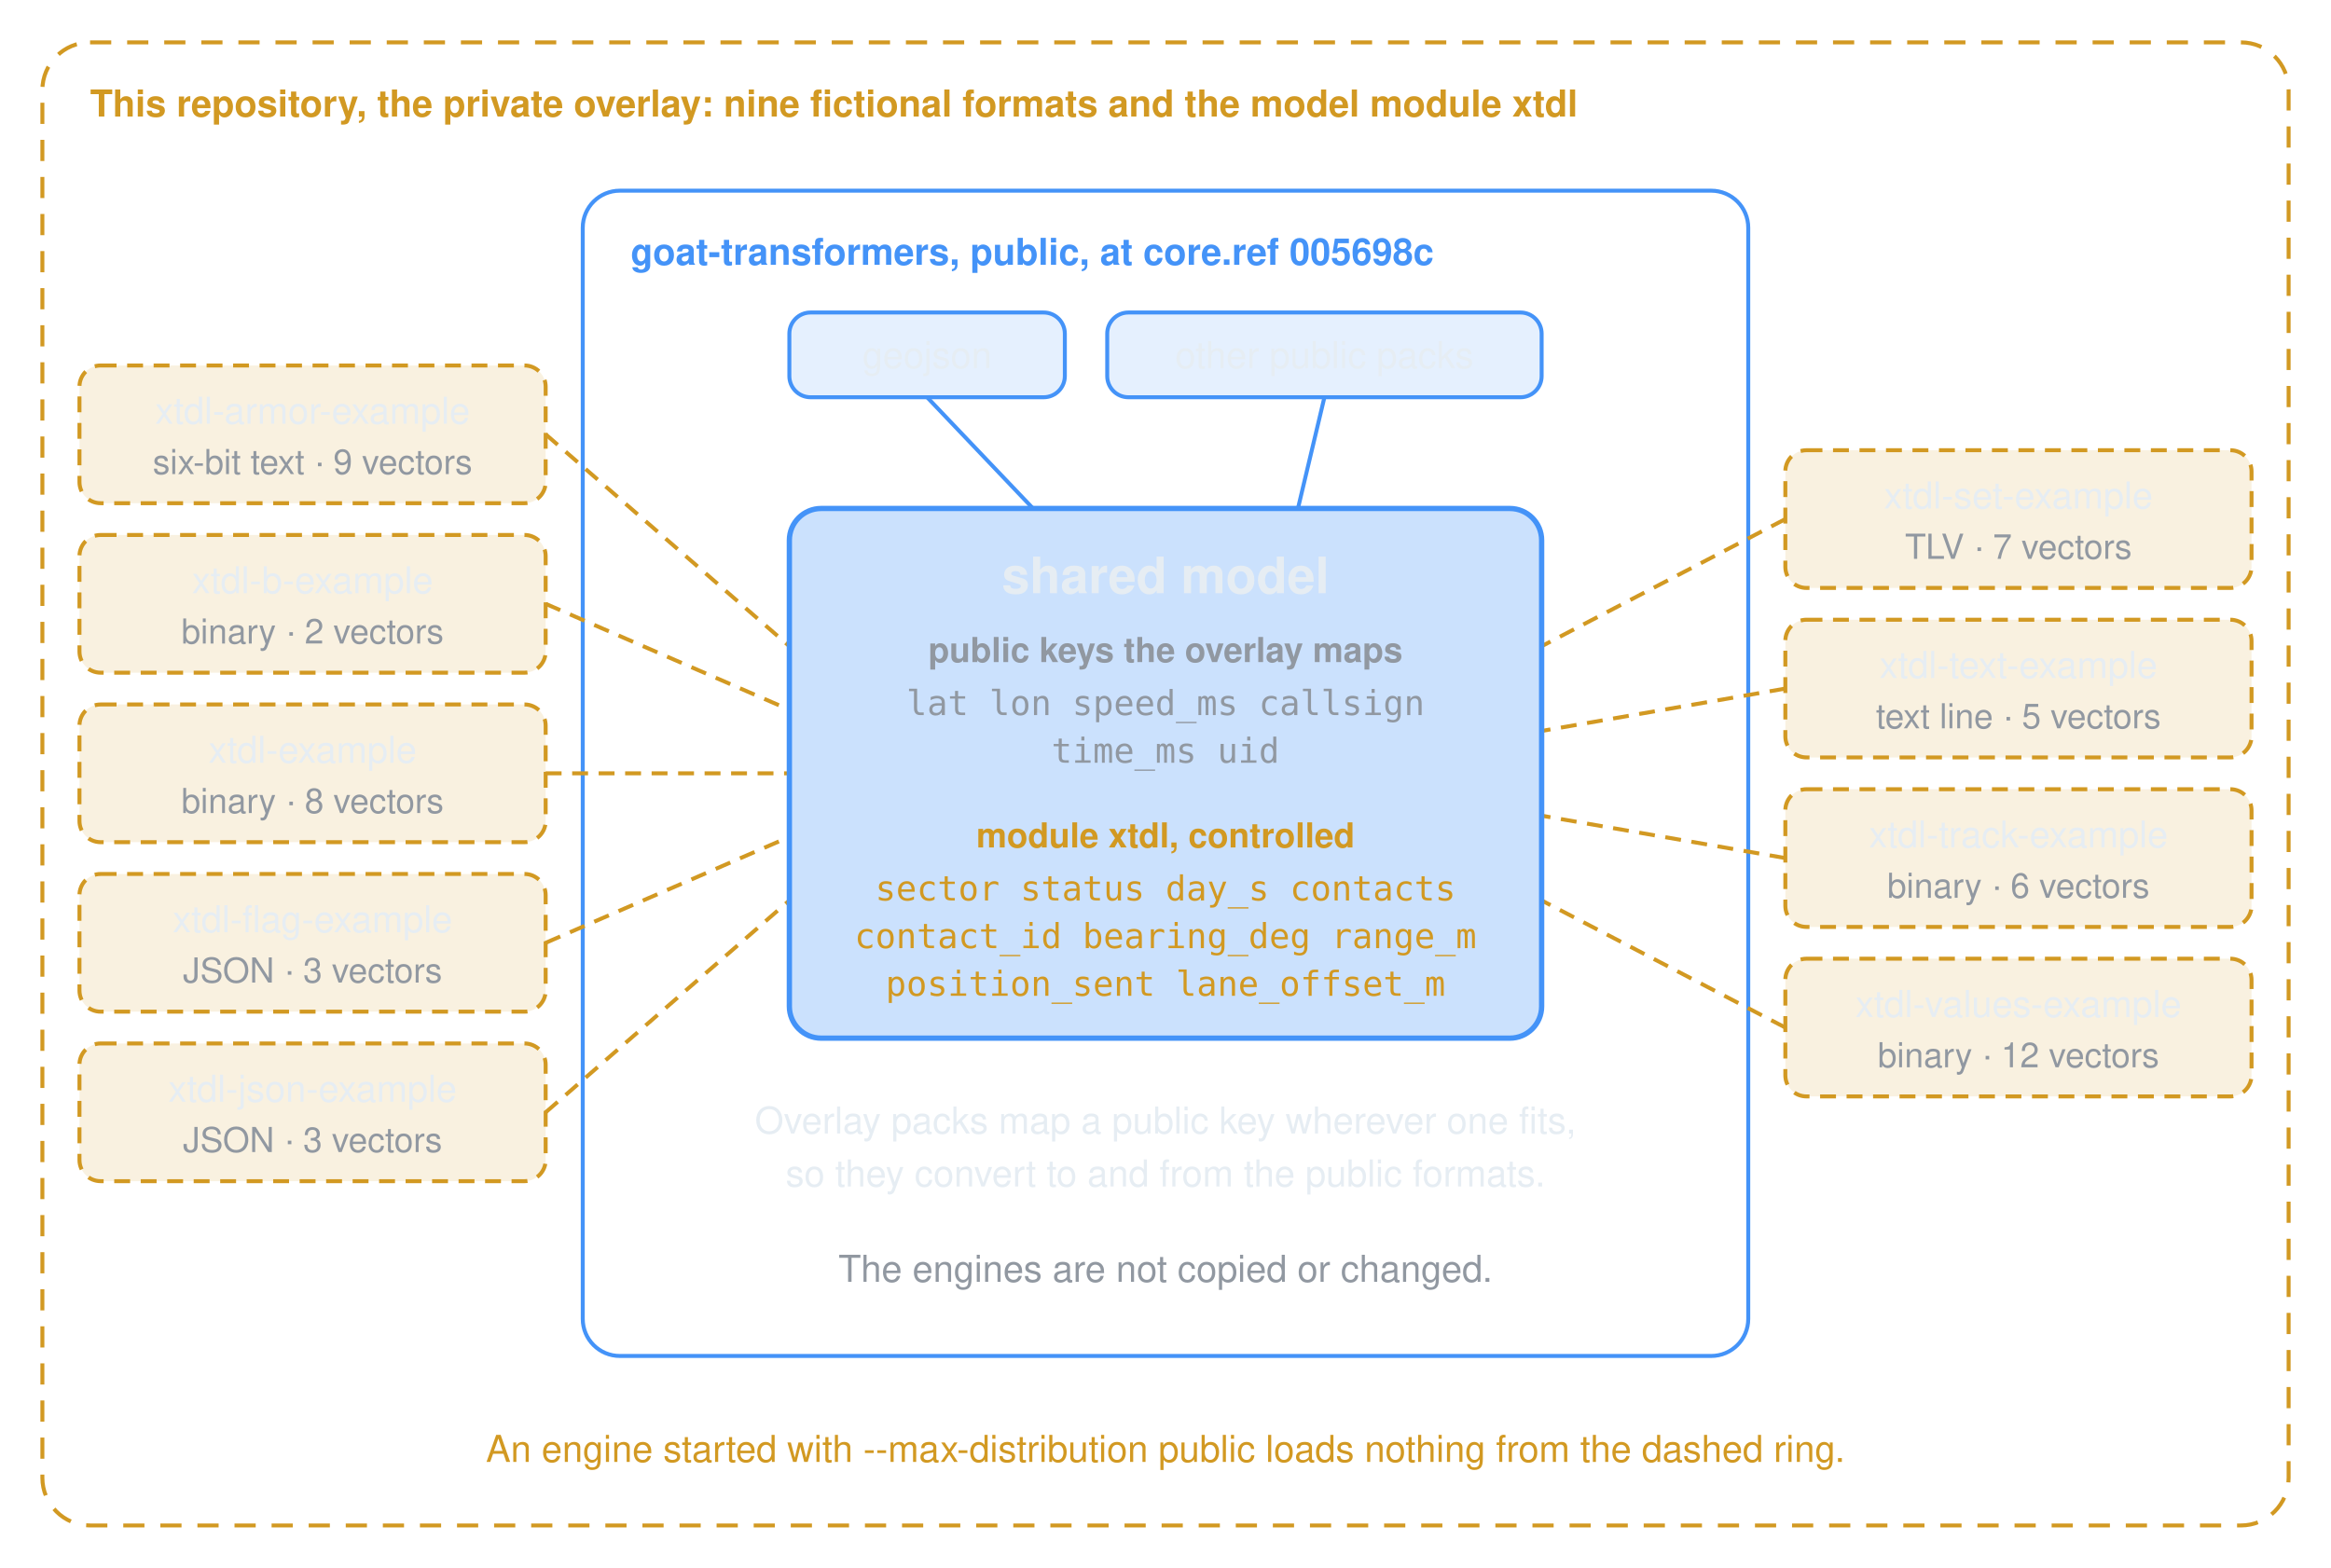
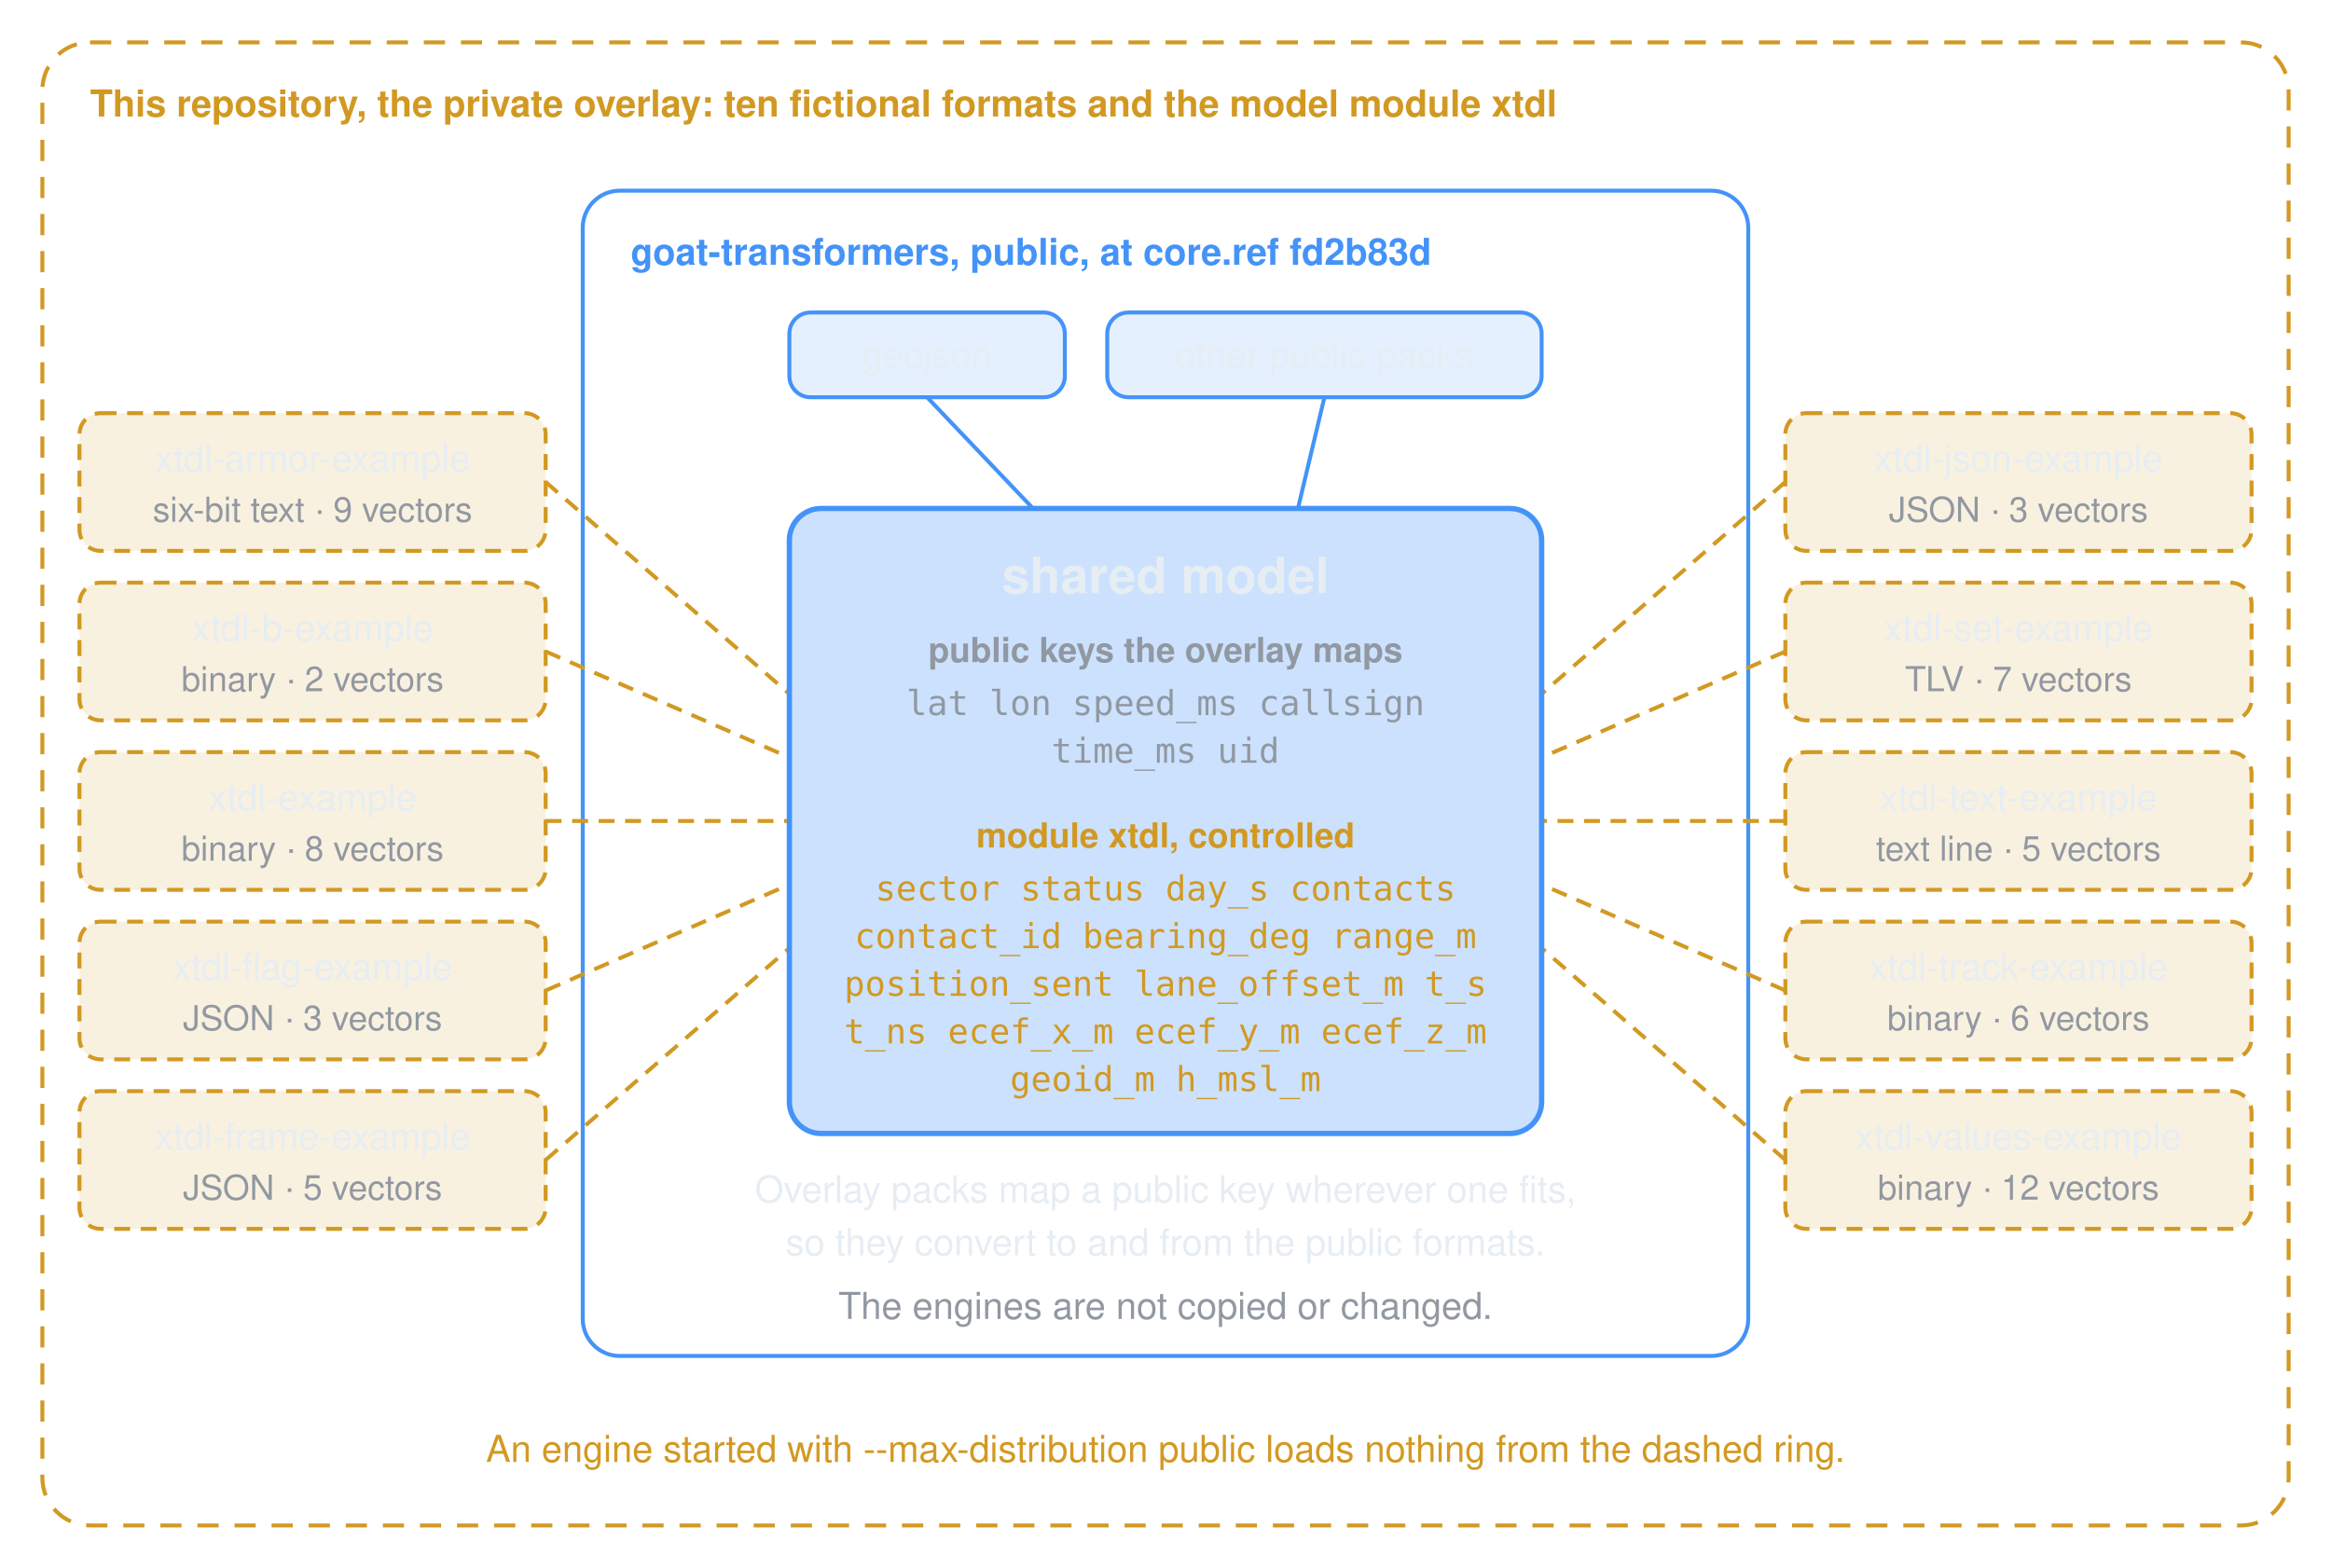
<svg xmlns="http://www.w3.org/2000/svg" viewBox="0 0 880 592" width="880" height="592" role="img" aria-labelledby="t d">
  <style>
  .ink{fill:#e6edf3} .quiet{fill:#9198a1} .pub{fill:#4493f8} .ovl{fill:#d29922}
  .t{font-family:-apple-system,BlinkMacSystemFont,"Segoe UI",Helvetica,Arial,sans-serif}
  .m{font-family:ui-monospace,SFMono-Regular,Menlo,Consolas,monospace}
  .box{fill:#4493f8;fill-opacity:.14;stroke:#4493f8;stroke-width:1.5}
  .hub{fill:#4493f8;fill-opacity:.28;stroke:#4493f8;stroke-width:2}
  .obox{fill:#d29922;fill-opacity:.14;stroke:#d29922;stroke-width:1.5;stroke-dasharray:6 4}
  .ring{fill:none;stroke:#4493f8;stroke-width:1.5}
  .oring{fill:none;stroke:#d29922;stroke-width:1.5;stroke-dasharray:8 6}
  .ln{stroke:#4493f8;stroke-width:1.5;fill:none}
  .oln{stroke:#d29922;stroke-width:1.5;fill:none;stroke-dasharray:6 4}
</style>
  <rect x="16" y="16" width="848" height="560" rx="18" class="oring" />
-   <text x="34" y="44" class="t ovl" font-size="14" text-anchor="start" font-weight="600">This repository, the private overlay: nine fictional formats and the model module xtdl</text>
+   <text x="34" y="44" class="t ovl" font-size="14" text-anchor="start" font-weight="600">This repository, the private overlay: ten fictional formats and the model module xtdl</text>
  <rect x="220" y="72" width="440" height="440" rx="14" class="ring" />
-   <text x="238" y="100" class="t pub" font-size="14" text-anchor="start" font-weight="600">goat-transformers, public, at core.ref 005698c</text>
+   <text x="238" y="100" class="t pub" font-size="14" text-anchor="start" font-weight="600">goat-transformers, public, at core.ref fd2b83d</text>
  <path d="M350 150 L390 192" class="ln" />
  <path d="M500 150 L490 192" class="ln" />
  <rect x="298" y="118" width="104" height="32" rx="8" class="box" />
  <text x="350" y="139" class="t ink" font-size="14" text-anchor="middle">geojson</text>
  <rect x="418" y="118" width="164" height="32" rx="8" class="box" />
  <text x="500" y="139" class="t ink" font-size="14" text-anchor="middle">other public packs</text>
-   <path d="M206 164 L298 244" class="oln" />
-   <path d="M206 228 L298 268" class="oln" />
-   <path d="M206 292 L298 292" class="oln" />
-   <path d="M206 356 L298 316" class="oln" />
-   <path d="M206 420 L298 340" class="oln" />
-   <path d="M674 196 L582 244" class="oln" />
-   <path d="M674 260 L582 276" class="oln" />
-   <path d="M674 324 L582 308" class="oln" />
-   <path d="M674 388 L582 340" class="oln" />
-   <rect x="30" y="138" width="176" height="52" rx="8" class="obox" />
-   <text x="118" y="160" class="t ink" font-size="14" text-anchor="middle">xtdl-armor-example</text>
-   <text x="118" y="179" class="t quiet" font-size="13" text-anchor="middle">six-bit text · 9 vectors</text>
-   <rect x="30" y="202" width="176" height="52" rx="8" class="obox" />
-   <text x="118" y="224" class="t ink" font-size="14" text-anchor="middle">xtdl-b-example</text>
-   <text x="118" y="243" class="t quiet" font-size="13" text-anchor="middle">binary · 2 vectors</text>
-   <rect x="30" y="266" width="176" height="52" rx="8" class="obox" />
-   <text x="118" y="288" class="t ink" font-size="14" text-anchor="middle">xtdl-example</text>
-   <text x="118" y="307" class="t quiet" font-size="13" text-anchor="middle">binary · 8 vectors</text>
-   <rect x="30" y="330" width="176" height="52" rx="8" class="obox" />
-   <text x="118" y="352" class="t ink" font-size="14" text-anchor="middle">xtdl-flag-example</text>
-   <text x="118" y="371" class="t quiet" font-size="13" text-anchor="middle">JSON · 3 vectors</text>
-   <rect x="30" y="394" width="176" height="52" rx="8" class="obox" />
-   <text x="118" y="416" class="t ink" font-size="14" text-anchor="middle">xtdl-json-example</text>
-   <text x="118" y="435" class="t quiet" font-size="13" text-anchor="middle">JSON · 3 vectors</text>
-   <rect x="674" y="170" width="176" height="52" rx="8" class="obox" />
-   <text x="762" y="192" class="t ink" font-size="14" text-anchor="middle">xtdl-set-example</text>
-   <text x="762" y="211" class="t quiet" font-size="13" text-anchor="middle">TLV · 7 vectors</text>
-   <rect x="674" y="234" width="176" height="52" rx="8" class="obox" />
-   <text x="762" y="256" class="t ink" font-size="14" text-anchor="middle">xtdl-text-example</text>
-   <text x="762" y="275" class="t quiet" font-size="13" text-anchor="middle">text line · 5 vectors</text>
-   <rect x="674" y="298" width="176" height="52" rx="8" class="obox" />
-   <text x="762" y="320" class="t ink" font-size="14" text-anchor="middle">xtdl-track-example</text>
-   <text x="762" y="339" class="t quiet" font-size="13" text-anchor="middle">binary · 6 vectors</text>
-   <rect x="674" y="362" width="176" height="52" rx="8" class="obox" />
-   <text x="762" y="384" class="t ink" font-size="14" text-anchor="middle">xtdl-values-example</text>
-   <text x="762" y="403" class="t quiet" font-size="13" text-anchor="middle">binary · 12 vectors</text>
-   <rect x="298" y="192" width="284" height="200" rx="12" class="hub" />
+   <path d="M206 182 L298 262" class="oln" />
+   <path d="M206 246 L298 286" class="oln" />
+   <path d="M206 310 L298 310" class="oln" />
+   <path d="M206 374 L298 334" class="oln" />
+   <path d="M206 438 L298 358" class="oln" />
+   <path d="M674 182 L582 262" class="oln" />
+   <path d="M674 246 L582 286" class="oln" />
+   <path d="M674 310 L582 310" class="oln" />
+   <path d="M674 374 L582 334" class="oln" />
+   <path d="M674 438 L582 358" class="oln" />
+   <rect x="30" y="156" width="176" height="52" rx="8" class="obox" />
+   <text x="118" y="178" class="t ink" font-size="14" text-anchor="middle">xtdl-armor-example</text>
+   <text x="118" y="197" class="t quiet" font-size="13" text-anchor="middle">six-bit text · 9 vectors</text>
+   <rect x="30" y="220" width="176" height="52" rx="8" class="obox" />
+   <text x="118" y="242" class="t ink" font-size="14" text-anchor="middle">xtdl-b-example</text>
+   <text x="118" y="261" class="t quiet" font-size="13" text-anchor="middle">binary · 2 vectors</text>
+   <rect x="30" y="284" width="176" height="52" rx="8" class="obox" />
+   <text x="118" y="306" class="t ink" font-size="14" text-anchor="middle">xtdl-example</text>
+   <text x="118" y="325" class="t quiet" font-size="13" text-anchor="middle">binary · 8 vectors</text>
+   <rect x="30" y="348" width="176" height="52" rx="8" class="obox" />
+   <text x="118" y="370" class="t ink" font-size="14" text-anchor="middle">xtdl-flag-example</text>
+   <text x="118" y="389" class="t quiet" font-size="13" text-anchor="middle">JSON · 3 vectors</text>
+   <rect x="30" y="412" width="176" height="52" rx="8" class="obox" />
+   <text x="118" y="434" class="t ink" font-size="14" text-anchor="middle">xtdl-frame-example</text>
+   <text x="118" y="453" class="t quiet" font-size="13" text-anchor="middle">JSON · 5 vectors</text>
+   <rect x="674" y="156" width="176" height="52" rx="8" class="obox" />
+   <text x="762" y="178" class="t ink" font-size="14" text-anchor="middle">xtdl-json-example</text>
+   <text x="762" y="197" class="t quiet" font-size="13" text-anchor="middle">JSON · 3 vectors</text>
+   <rect x="674" y="220" width="176" height="52" rx="8" class="obox" />
+   <text x="762" y="242" class="t ink" font-size="14" text-anchor="middle">xtdl-set-example</text>
+   <text x="762" y="261" class="t quiet" font-size="13" text-anchor="middle">TLV · 7 vectors</text>
+   <rect x="674" y="284" width="176" height="52" rx="8" class="obox" />
+   <text x="762" y="306" class="t ink" font-size="14" text-anchor="middle">xtdl-text-example</text>
+   <text x="762" y="325" class="t quiet" font-size="13" text-anchor="middle">text line · 5 vectors</text>
+   <rect x="674" y="348" width="176" height="52" rx="8" class="obox" />
+   <text x="762" y="370" class="t ink" font-size="14" text-anchor="middle">xtdl-track-example</text>
+   <text x="762" y="389" class="t quiet" font-size="13" text-anchor="middle">binary · 6 vectors</text>
+   <rect x="674" y="412" width="176" height="52" rx="8" class="obox" />
+   <text x="762" y="434" class="t ink" font-size="14" text-anchor="middle">xtdl-values-example</text>
+   <text x="762" y="453" class="t quiet" font-size="13" text-anchor="middle">binary · 12 vectors</text>
+   <rect x="298" y="192" width="284" height="236" rx="12" class="hub" />
  <text x="440" y="224" class="t ink" font-size="19" text-anchor="middle" font-weight="600">shared model</text>
  <text x="440" y="250" class="t quiet" font-size="13" text-anchor="middle" font-weight="600">public keys the overlay maps</text>
  <text x="440" y="320" class="t ovl" font-size="13" text-anchor="middle" font-weight="600">module xtdl, controlled</text>
  <text x="440" y="270" class="m quiet" font-size="13" text-anchor="middle">lat lon speed_ms callsign</text>
  <text x="440" y="288" class="m quiet" font-size="13" text-anchor="middle">time_ms uid</text>
  <text x="440" y="340" class="m ovl" font-size="13" text-anchor="middle">sector status day_s contacts</text>
  <text x="440" y="358" class="m ovl" font-size="13" text-anchor="middle">contact_id bearing_deg range_m</text>
-   <text x="440" y="376" class="m ovl" font-size="13" text-anchor="middle">position_sent lane_offset_m</text>
-   <text x="440" y="428" class="t ink" font-size="14" text-anchor="middle">Overlay packs map a public key wherever one fits,</text>
-   <text x="440" y="448" class="t ink" font-size="14" text-anchor="middle">so they convert to and from the public formats.</text>
-   <text x="440" y="484" class="t quiet" font-size="14" text-anchor="middle">The engines are not copied or changed.</text>
+   <text x="440" y="376" class="m ovl" font-size="13" text-anchor="middle">position_sent lane_offset_m t_s</text>
+   <text x="440" y="394" class="m ovl" font-size="13" text-anchor="middle">t_ns ecef_x_m ecef_y_m ecef_z_m</text>
+   <text x="440" y="412" class="m ovl" font-size="13" text-anchor="middle">geoid_m h_msl_m</text>
+   <text x="440" y="454" class="t ink" font-size="14" text-anchor="middle">Overlay packs map a public key wherever one fits,</text>
+   <text x="440" y="474" class="t ink" font-size="14" text-anchor="middle">so they convert to and from the public formats.</text>
+   <text x="440" y="498" class="t quiet" font-size="14" text-anchor="middle">The engines are not copied or changed.</text>
  <text x="440" y="552" class="t ovl" font-size="14" text-anchor="middle">An engine started with --max-distribution public loads nothing from the dashed ring.</text>
</svg>
